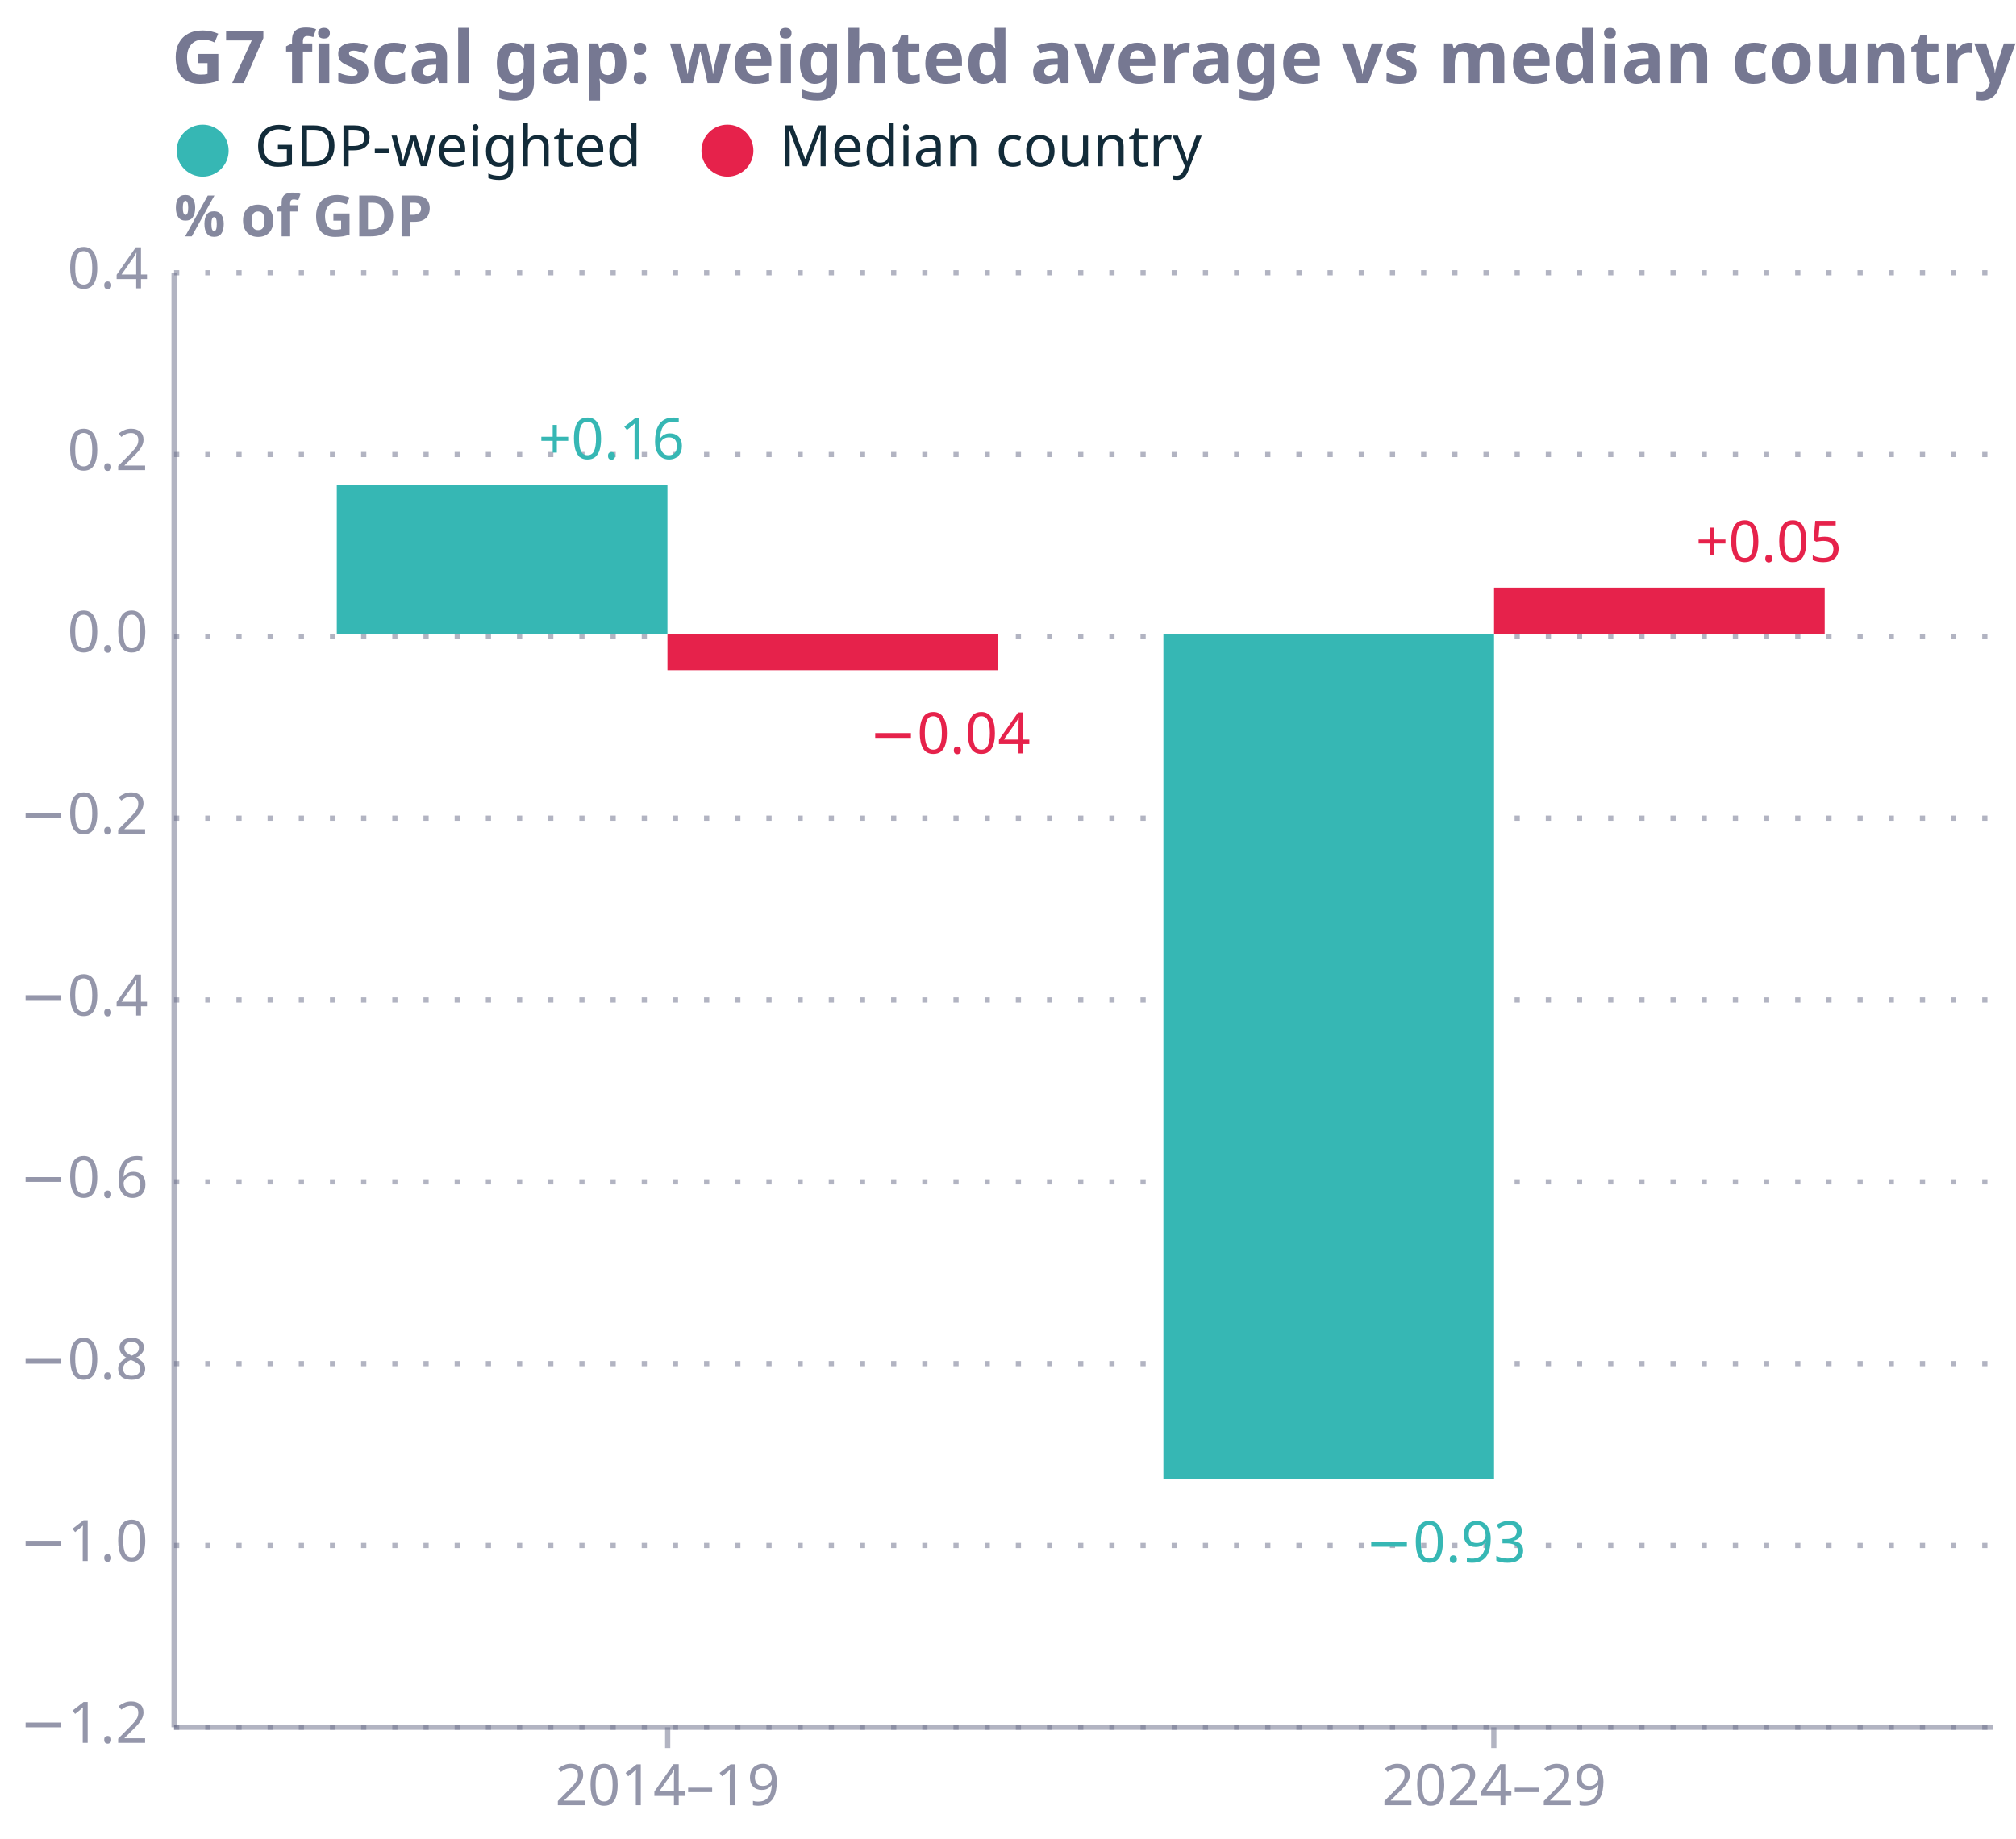
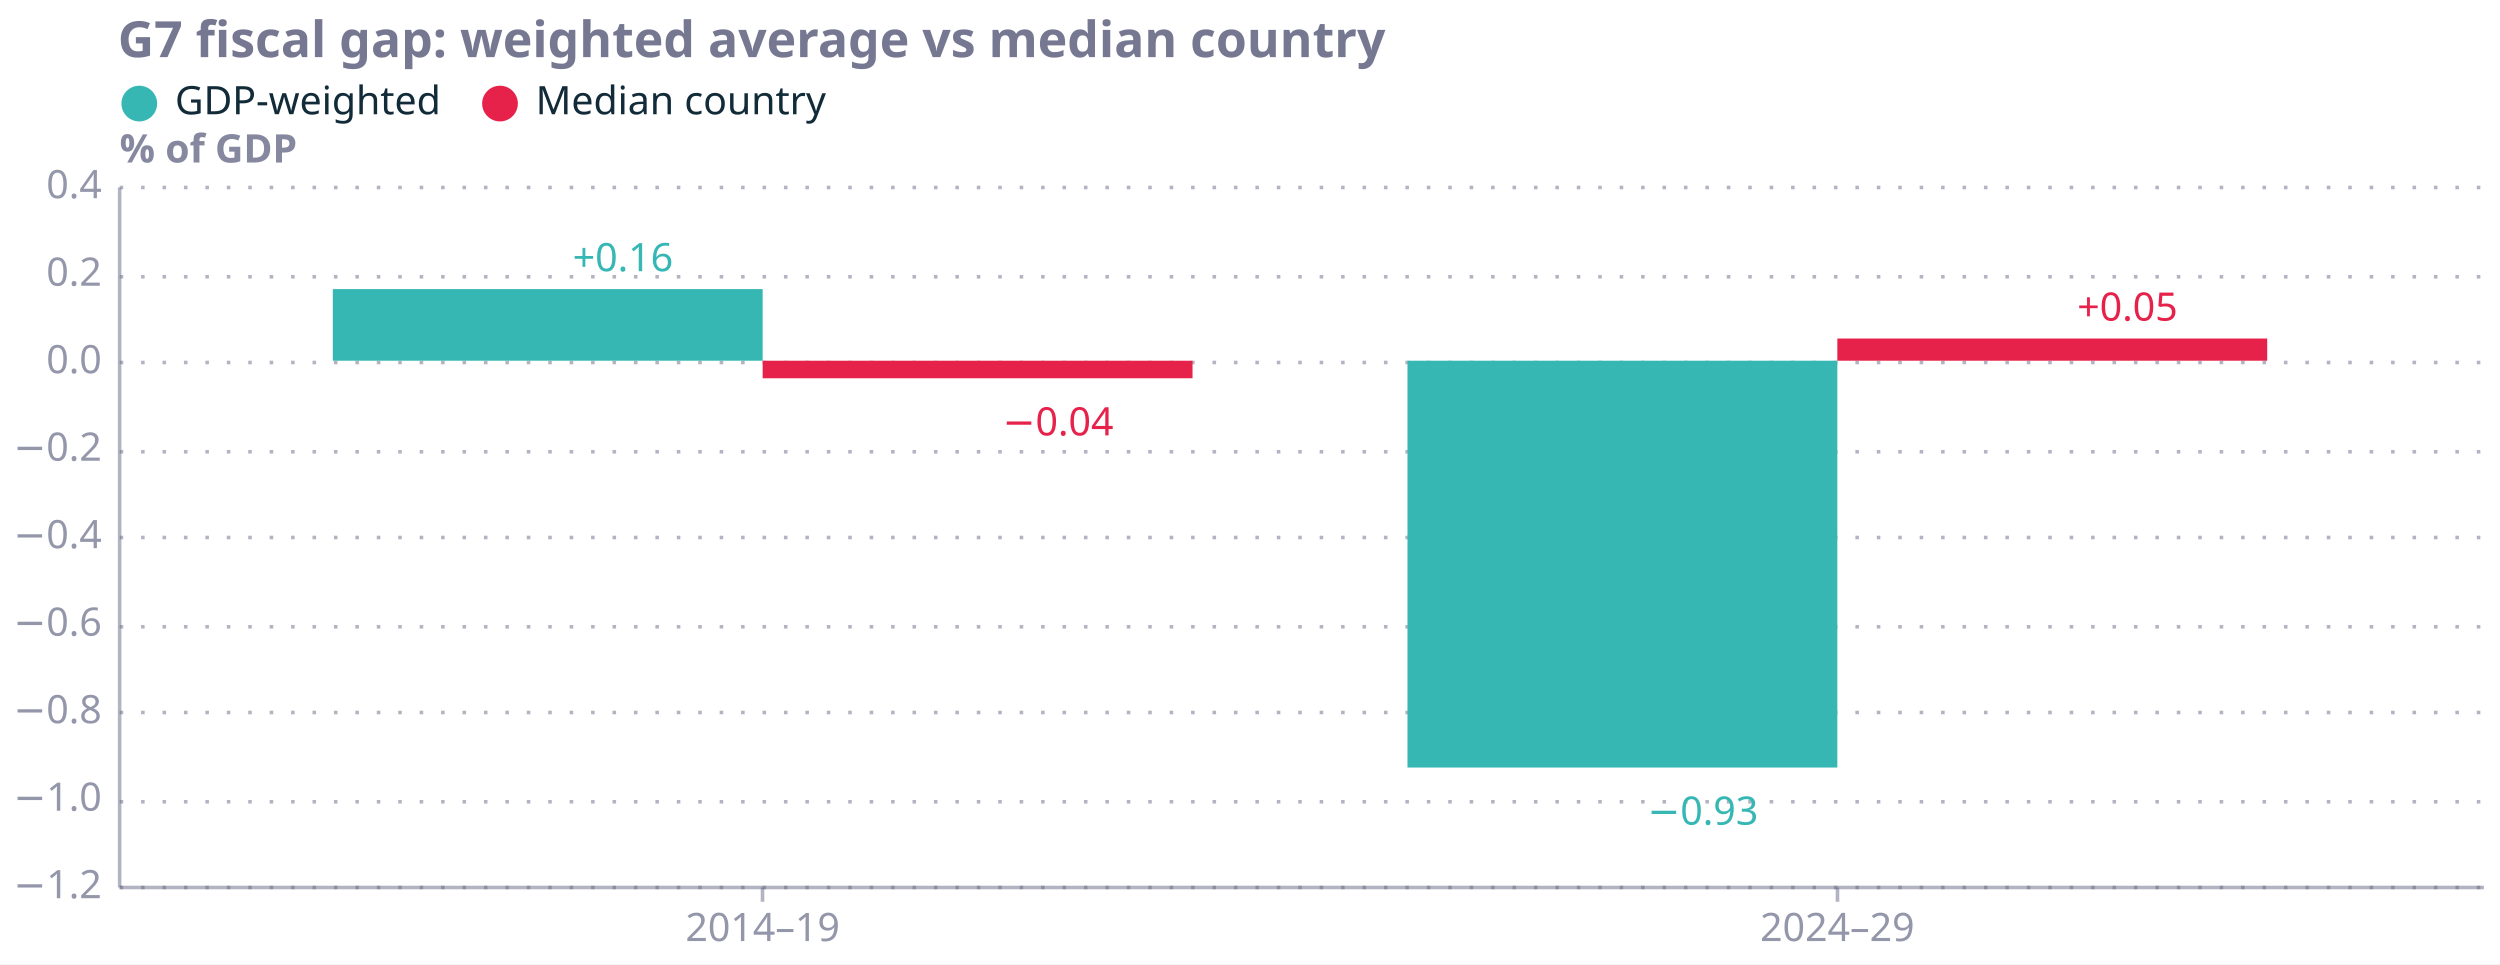
- <svg xmlns="http://www.w3.org/2000/svg" version="1.1" class="marks" width="388" height="354" viewBox="0 0 388 354">
-   <rect width="388" height="354" fill="white" />
+ <svg xmlns="http://www.w3.org/2000/svg" version="1.1" class="marks" width="700" height="270" viewBox="0 0 700 270">
+   <rect width="700" height="270" fill="white" />
  <g fill="none" stroke-miterlimit="10" transform="translate(33,52)">
    <g class="mark-group role-frame root" role="graphics-object" aria-roledescription="group mark container">
      <g transform="translate(0,0)">
-         <path class="background" aria-hidden="true" d="M0,0h350v280h-350Z" />
+         <path class="background" aria-hidden="true" d="M0,0h662v196h-662Z" />
        <g>
          <g class="mark-group role-axis" aria-hidden="true">
            <g transform="translate(0.5,0.5)">
              <path class="background" aria-hidden="true" d="M0,0h0v0h0Z" pointer-events="none" />
              <g>
                <g class="mark-rule role-axis-grid" pointer-events="none">
-                   <line transform="translate(0,280)" x2="350" y2="0" stroke="#676A86" stroke-opacity="0.5" stroke-width="1" stroke-dasharray="1,5" opacity="1" />
-                   <line transform="translate(0,245)" x2="350" y2="0" stroke="#676A86" stroke-opacity="0.5" stroke-width="1" stroke-dasharray="1,5" opacity="1" />
-                   <line transform="translate(0,210)" x2="350" y2="0" stroke="#676A86" stroke-opacity="0.5" stroke-width="1" stroke-dasharray="1,5" opacity="1" />
-                   <line transform="translate(0,175)" x2="350" y2="0" stroke="#676A86" stroke-opacity="0.5" stroke-width="1" stroke-dasharray="1,5" opacity="1" />
-                   <line transform="translate(0,140)" x2="350" y2="0" stroke="#676A86" stroke-opacity="0.5" stroke-width="1" stroke-dasharray="1,5" opacity="1" />
-                   <line transform="translate(0,105)" x2="350" y2="0" stroke="#676A86" stroke-opacity="0.5" stroke-width="1" stroke-dasharray="1,5" opacity="1" />
-                   <line transform="translate(0,70)" x2="350" y2="0" stroke="#676A86" stroke-opacity="0.5" stroke-width="1" stroke-dasharray="1,5" opacity="1" />
-                   <line transform="translate(0,35)" x2="350" y2="0" stroke="#676A86" stroke-opacity="0.5" stroke-width="1" stroke-dasharray="1,5" opacity="1" />
-                   <line transform="translate(0,0)" x2="350" y2="0" stroke="#676A86" stroke-opacity="0.5" stroke-width="1" stroke-dasharray="1,5" opacity="1" />
+                   <line transform="translate(0,196)" x2="662" y2="0" stroke="#676A86" stroke-opacity="0.5" stroke-width="1" stroke-dasharray="1,5" opacity="1" />
+                   <line transform="translate(0,172)" x2="662" y2="0" stroke="#676A86" stroke-opacity="0.5" stroke-width="1" stroke-dasharray="1,5" opacity="1" />
+                   <line transform="translate(0,147)" x2="662" y2="0" stroke="#676A86" stroke-opacity="0.5" stroke-width="1" stroke-dasharray="1,5" opacity="1" />
+                   <line transform="translate(0,123)" x2="662" y2="0" stroke="#676A86" stroke-opacity="0.5" stroke-width="1" stroke-dasharray="1,5" opacity="1" />
+                   <line transform="translate(0,98)" x2="662" y2="0" stroke="#676A86" stroke-opacity="0.5" stroke-width="1" stroke-dasharray="1,5" opacity="1" />
+                   <line transform="translate(0,74)" x2="662" y2="0" stroke="#676A86" stroke-opacity="0.5" stroke-width="1" stroke-dasharray="1,5" opacity="1" />
+                   <line transform="translate(0,49)" x2="662" y2="0" stroke="#676A86" stroke-opacity="0.5" stroke-width="1" stroke-dasharray="1,5" opacity="1" />
+                   <line transform="translate(0,25)" x2="662" y2="0" stroke="#676A86" stroke-opacity="0.5" stroke-width="1" stroke-dasharray="1,5" opacity="1" />
+                   <line transform="translate(0,0)" x2="662" y2="0" stroke="#676A86" stroke-opacity="0.5" stroke-width="1" stroke-dasharray="1,5" opacity="1" />
                </g>
              </g>
              <path class="foreground" aria-hidden="true" d="" pointer-events="none" display="none" />
            </g>
          </g>
          <g class="mark-group role-axis" role="graphics-symbol" aria-roledescription="axis" aria-label="X-axis for a discrete scale with 2 values: 2014–19, 2024–29">
-             <g transform="translate(0.5,280.5)">
+             <g transform="translate(0.5,196.5)">
              <path class="background" aria-hidden="true" d="M0,0h0v0h0Z" pointer-events="none" />
              <g>
                <g class="mark-rule role-axis-tick" pointer-events="none">
-                   <line transform="translate(95,0)" x2="0" y2="4" stroke="#676A86" stroke-opacity="0.5" stroke-width="1" opacity="1" />
-                   <line transform="translate(254,0)" x2="0" y2="4" stroke="#676A86" stroke-opacity="0.5" stroke-width="1" opacity="1" />
+                   <line transform="translate(180,0)" x2="0" y2="4" stroke="#676A86" stroke-opacity="0.5" stroke-width="1" opacity="1" />
+                   <line transform="translate(481,0)" x2="0" y2="4" stroke="#676A86" stroke-opacity="0.5" stroke-width="1" opacity="1" />
                </g>
                <g class="mark-text role-axis-label" pointer-events="none">
-                   <text text-anchor="middle" transform="translate(94.95455,15)" font-family="Circular Std" font-size="11px" fill="#676A86" fill-opacity="0.7" opacity="1">2014–19</text>
-                   <text text-anchor="middle" transform="translate(254.0455,15)" font-family="Circular Std" font-size="11px" fill="#676A86" fill-opacity="0.7" opacity="1">2024–29</text>
+                   <text text-anchor="middle" transform="translate(180.0455,15)" font-family="Circular Std" font-size="11px" fill="#676A86" fill-opacity="0.7" opacity="1">2014–19</text>
+                   <text text-anchor="middle" transform="translate(480.9545,15)" font-family="Circular Std" font-size="11px" fill="#676A86" fill-opacity="0.7" opacity="1">2024–29</text>
                </g>
                <g class="mark-rule role-axis-domain" pointer-events="none">
-                   <line transform="translate(0,0)" x2="350" y2="0" stroke="#676A86" stroke-opacity="0.5" stroke-width="1" opacity="1" />
+                   <line transform="translate(0,0)" x2="662" y2="0" stroke="#676A86" stroke-opacity="0.5" stroke-width="1" opacity="1" />
                </g>
              </g>
              <path class="foreground" aria-hidden="true" d="" pointer-events="none" display="none" />
            </g>
          </g>
          <g class="mark-group role-axis" role="graphics-symbol" aria-roledescription="axis" aria-label="Y-axis titled '% of GDP' for a linear scale with values from −1.2 to 0.4">
            <g transform="translate(0.5,0.5)">
              <path class="background" aria-hidden="true" d="M0,0h0v0h0Z" pointer-events="none" />
              <g>
                <g class="mark-text role-axis-label" pointer-events="none">
-                   <text text-anchor="end" transform="translate(-5,283)" font-family="Circular Std" font-size="11px" fill="#676A86" fill-opacity="0.7" opacity="1">−1.2</text>
-                   <text text-anchor="end" transform="translate(-5,248)" font-family="Circular Std" font-size="11px" fill="#676A86" fill-opacity="0.7" opacity="1">−1.0</text>
-                   <text text-anchor="end" transform="translate(-5,213)" font-family="Circular Std" font-size="11px" fill="#676A86" fill-opacity="0.7" opacity="1">−0.8</text>
-                   <text text-anchor="end" transform="translate(-5,178)" font-family="Circular Std" font-size="11px" fill="#676A86" fill-opacity="0.7" opacity="1">−0.6</text>
-                   <text text-anchor="end" transform="translate(-5,143)" font-family="Circular Std" font-size="11px" fill="#676A86" fill-opacity="0.7" opacity="1">−0.4</text>
-                   <text text-anchor="end" transform="translate(-5,108)" font-family="Circular Std" font-size="11px" fill="#676A86" fill-opacity="0.7" opacity="1">−0.2</text>
-                   <text text-anchor="end" transform="translate(-5,73)" font-family="Circular Std" font-size="11px" fill="#676A86" fill-opacity="0.7" opacity="1">0.0</text>
-                   <text text-anchor="end" transform="translate(-5,38)" font-family="Circular Std" font-size="11px" fill="#676A86" fill-opacity="0.7" opacity="1">0.2</text>
+                   <text text-anchor="end" transform="translate(-5,199)" font-family="Circular Std" font-size="11px" fill="#676A86" fill-opacity="0.7" opacity="1">−1.2</text>
+                   <text text-anchor="end" transform="translate(-5,174.5)" font-family="Circular Std" font-size="11px" fill="#676A86" fill-opacity="0.7" opacity="1">−1.0</text>
+                   <text text-anchor="end" transform="translate(-5,150)" font-family="Circular Std" font-size="11px" fill="#676A86" fill-opacity="0.7" opacity="1">−0.8</text>
+                   <text text-anchor="end" transform="translate(-5,125.5)" font-family="Circular Std" font-size="11px" fill="#676A86" fill-opacity="0.7" opacity="1">−0.6</text>
+                   <text text-anchor="end" transform="translate(-5,101)" font-family="Circular Std" font-size="11px" fill="#676A86" fill-opacity="0.7" opacity="1">−0.4</text>
+                   <text text-anchor="end" transform="translate(-5,76.5)" font-family="Circular Std" font-size="11px" fill="#676A86" fill-opacity="0.7" opacity="1">−0.2</text>
+                   <text text-anchor="end" transform="translate(-5,52)" font-family="Circular Std" font-size="11px" fill="#676A86" fill-opacity="0.7" opacity="1">0.0</text>
+                   <text text-anchor="end" transform="translate(-5,27.5)" font-family="Circular Std" font-size="11px" fill="#676A86" fill-opacity="0.7" opacity="1">0.2</text>
                  <text text-anchor="end" transform="translate(-5,3)" font-family="Circular Std" font-size="11px" fill="#676A86" fill-opacity="0.7" opacity="1">0.4</text>
                </g>
                <g class="mark-rule role-axis-domain" pointer-events="none">
-                   <line transform="translate(0,280)" x2="0" y2="-280" stroke="#676A86" stroke-opacity="0.5" stroke-width="1" opacity="1" />
+                   <line transform="translate(0,196)" x2="0" y2="-196" stroke="#676A86" stroke-opacity="0.5" stroke-width="1" opacity="1" />
                </g>
                <g class="mark-text role-axis-title" pointer-events="none">
                  <text text-anchor="start" transform="translate(0,-7)" font-family="Circular Std" font-size="11px" font-weight="bold" fill="#676A86" fill-opacity="0.8" opacity="1">% of GDP</text>
                </g>
              </g>
              <path class="foreground" aria-hidden="true" d="" pointer-events="none" display="none" />
            </g>
          </g>
          <g class="mark-rect role-mark layer_0_marks" role="graphics-object" aria-roledescription="rect mark container">
-             <path aria-label="period: 2014–19; % of GDP: 0.163729168067; measure: GDP-weighted" role="graphics-symbol" aria-roledescription="bar" d="M31.818,41.347h63.636v28.653h-63.636Z" fill="#36B7B4" />
-             <path aria-label="period: 2014–19; % of GDP: −0.0401423755449; measure: Median country" role="graphics-symbol" aria-roledescription="bar" d="M95.455,70h63.636v7.025h-63.636Z" fill="#E6224B" />
-             <path aria-label="period: 2024–29; % of GDP: −0.929890718972; measure: GDP-weighted" role="graphics-symbol" aria-roledescription="bar" d="M190.909,70h63.636v162.731h-63.636Z" fill="#36B7B4" />
-             <path aria-label="period: 2024–29; % of GDP: 0.0507189127758; measure: Median country" role="graphics-symbol" aria-roledescription="bar" d="M254.545,61.124h63.636v8.876h-63.636Z" fill="#E6224B" />
+             <path aria-label="period: 2014–19; % of GDP: 0.163729168067; measure: GDP-weighted" role="graphics-symbol" aria-roledescription="bar" d="M60.182,28.943h120.364v20.057h-120.364Z" fill="#36B7B4" />
+             <path aria-label="period: 2014–19; % of GDP: −0.0401423755449; measure: Median country" role="graphics-symbol" aria-roledescription="bar" d="M180.545,49h120.364v4.917h-120.364Z" fill="#E6224B" />
+             <path aria-label="period: 2024–29; % of GDP: −0.929890718972; measure: GDP-weighted" role="graphics-symbol" aria-roledescription="bar" d="M361.091,49h120.364v113.912h-120.364Z" fill="#36B7B4" />
+             <path aria-label="period: 2024–29; % of GDP: 0.0507189127758; measure: Median country" role="graphics-symbol" aria-roledescription="bar" d="M481.455,42.787h120.364v6.213h-120.364Z" fill="#E6224B" />
          </g>
          <g class="mark-text role-mark layer_1_marks" role="graphics-object" aria-roledescription="text mark container">
-             <text aria-label="period: 2014–19; % of GDP: 0.163729168067; measure: GDP-weighted; gap: +0.16" role="graphics-symbol" aria-roledescription="text mark" text-anchor="start" transform="translate(70.63636,36.3474)" font-family="Circular Std" font-size="11px" fill="#36B7B4">+0.16</text>
-             <text aria-label="period: 2024–29; % of GDP: 0.0507189127758; measure: Median country; gap: +0.05" role="graphics-symbol" aria-roledescription="text mark" text-anchor="start" transform="translate(293.3636,56.12419)" font-family="Circular Std" font-size="11px" fill="#E6224B">+0.05</text>
+             <text aria-label="period: 2014–19; % of GDP: 0.163729168067; measure: GDP-weighted; gap: +0.16" role="graphics-symbol" aria-roledescription="text mark" text-anchor="start" transform="translate(127.3636,23.94318)" font-family="Circular Std" font-size="11px" fill="#36B7B4">+0.16</text>
+             <text aria-label="period: 2024–29; % of GDP: 0.0507189127758; measure: Median country; gap: +0.05" role="graphics-symbol" aria-roledescription="text mark" text-anchor="start" transform="translate(548.6364,37.78693)" font-family="Circular Std" font-size="11px" fill="#E6224B">+0.05</text>
          </g>
          <g class="mark-text role-mark layer_2_marks" role="graphics-object" aria-roledescription="text mark container">
-             <text aria-label="period: 2014–19; % of GDP: −0.0401423755449; measure: Median country; gap: −0.04" role="graphics-symbol" aria-roledescription="text mark" text-anchor="start" transform="translate(134.2727,93.02492)" font-family="Circular Std" font-size="11px" fill="#E6224B">−0.04</text>
-             <text aria-label="period: 2024–29; % of GDP: −0.929890718972; measure: GDP-weighted; gap: −0.93" role="graphics-symbol" aria-roledescription="text mark" text-anchor="start" transform="translate(229.7273,248.7309)" font-family="Circular Std" font-size="11px" fill="#36B7B4">−0.93</text>
+             <text aria-label="period: 2014–19; % of GDP: −0.0401423755449; measure: Median country; gap: −0.04" role="graphics-symbol" aria-roledescription="text mark" text-anchor="start" transform="translate(247.7273,69.91744)" font-family="Circular Std" font-size="11px" fill="#E6224B">−0.04</text>
+             <text aria-label="period: 2024–29; % of GDP: −0.929890718972; measure: GDP-weighted; gap: −0.93" role="graphics-symbol" aria-roledescription="text mark" text-anchor="start" transform="translate(428.2727,178.9116)" font-family="Circular Std" font-size="11px" fill="#36B7B4">−0.93</text>
          </g>
          <g class="mark-group role-legend" role="graphics-symbol" aria-roledescription="legend" aria-label="Symbol legend for fill color with 2 values: GDP-weighted, Median country">
            <g transform="translate(0,-29)">
              <path class="background" aria-hidden="true" d="M0,0h198v11h-198Z" pointer-events="none" />
              <g>
                <g class="mark-group role-legend-entry">
                  <g transform="translate(0,0)">
                    <path class="background" aria-hidden="true" d="M0,0h0v0h0Z" pointer-events="none" />
                    <g>
                      <g class="mark-group role-scope" role="graphics-object" aria-roledescription="group mark container">
                        <g transform="translate(0,0)">
                          <path class="background" aria-hidden="true" d="M0,0h90.173v11h-90.173Z" pointer-events="none" opacity="1" />
                          <g>
                            <g class="mark-symbol role-legend-symbol" pointer-events="none">
                              <path transform="translate(6,6)" d="M5,0A5,5,0,1,1,-5,0A5,5,0,1,1,5,0" fill="#36B7B4" stroke-width="1.5" opacity="1" />
                            </g>
                            <g class="mark-text role-legend-label" pointer-events="none">
                              <text text-anchor="start" transform="translate(16,9)" font-family="Circular Std" font-size="11px" fill="#122b39" opacity="1">GDP-weighted</text>
                            </g>
                          </g>
                          <path class="foreground" aria-hidden="true" d="" pointer-events="none" display="none" />
                        </g>
                        <g transform="translate(101,0)">
                          <path class="background" aria-hidden="true" d="M0,0h96.091v11h-96.091Z" pointer-events="none" opacity="1" />
                          <g>
                            <g class="mark-symbol role-legend-symbol" pointer-events="none">
                              <path transform="translate(6,6)" d="M5,0A5,5,0,1,1,-5,0A5,5,0,1,1,5,0" fill="#E6224B" stroke-width="1.5" opacity="1" />
                            </g>
                            <g class="mark-text role-legend-label" pointer-events="none">
                              <text text-anchor="start" transform="translate(16,9)" font-family="Circular Std" font-size="11px" fill="#122b39" opacity="1">Median country</text>
                            </g>
                          </g>
                          <path class="foreground" aria-hidden="true" d="" pointer-events="none" display="none" />
                        </g>
                      </g>
                    </g>
                    <path class="foreground" aria-hidden="true" d="" pointer-events="none" display="none" />
                  </g>
                </g>
              </g>
              <path class="foreground" aria-hidden="true" d="" pointer-events="none" display="none" />
            </g>
          </g>
          <g class="mark-group role-title">
            <g transform="translate(0,-47)">
              <path class="background" aria-hidden="true" d="M0,0h0v0h0Z" pointer-events="none" />
              <g>
                <g class="mark-text role-title-text" role="graphics-symbol" aria-roledescription="title" aria-label="Title text 'G7 fiscal gap: weighted average vs median country'" pointer-events="none">
                  <text text-anchor="start" transform="translate(0,11)" font-family="Circular Std" font-size="14px" font-weight="bold" fill="#676A86E6" opacity="1">G7 fiscal gap: weighted average vs median country</text>
                </g>
              </g>
              <path class="foreground" aria-hidden="true" d="" pointer-events="none" display="none" />
            </g>
          </g>
        </g>
        <path class="foreground" aria-hidden="true" d="" display="none" />
      </g>
    </g>
  </g>
</svg>
